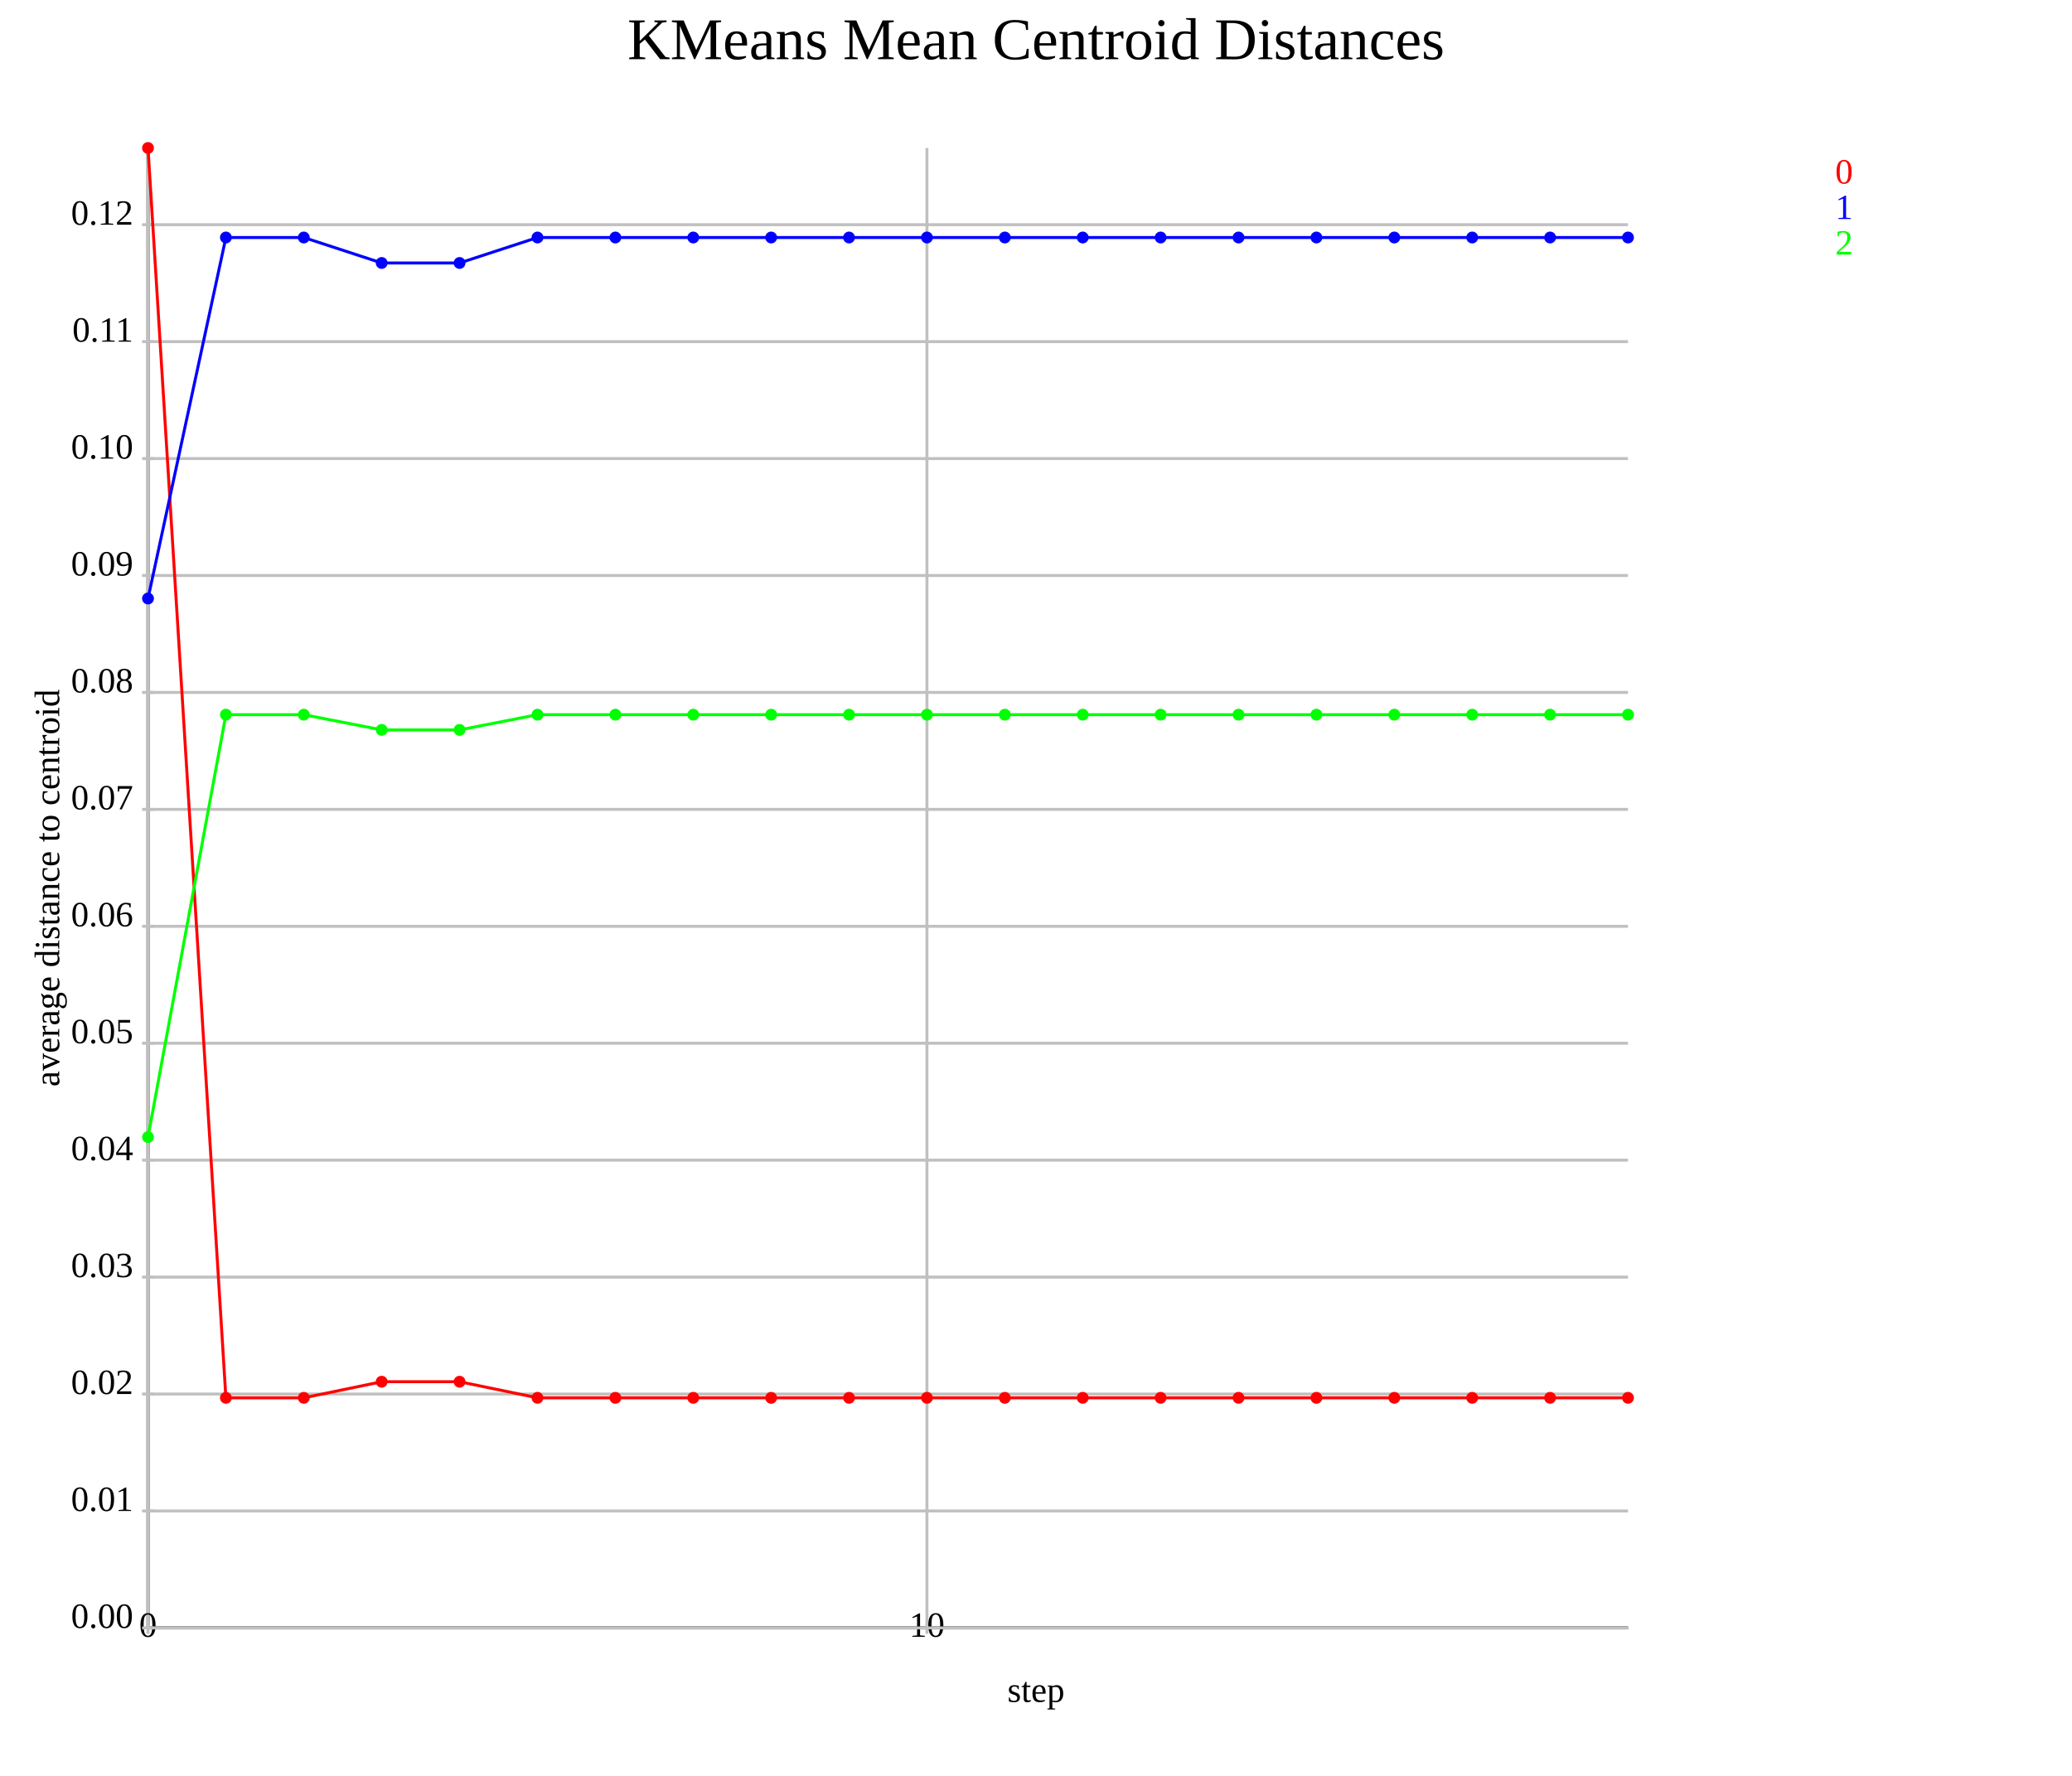
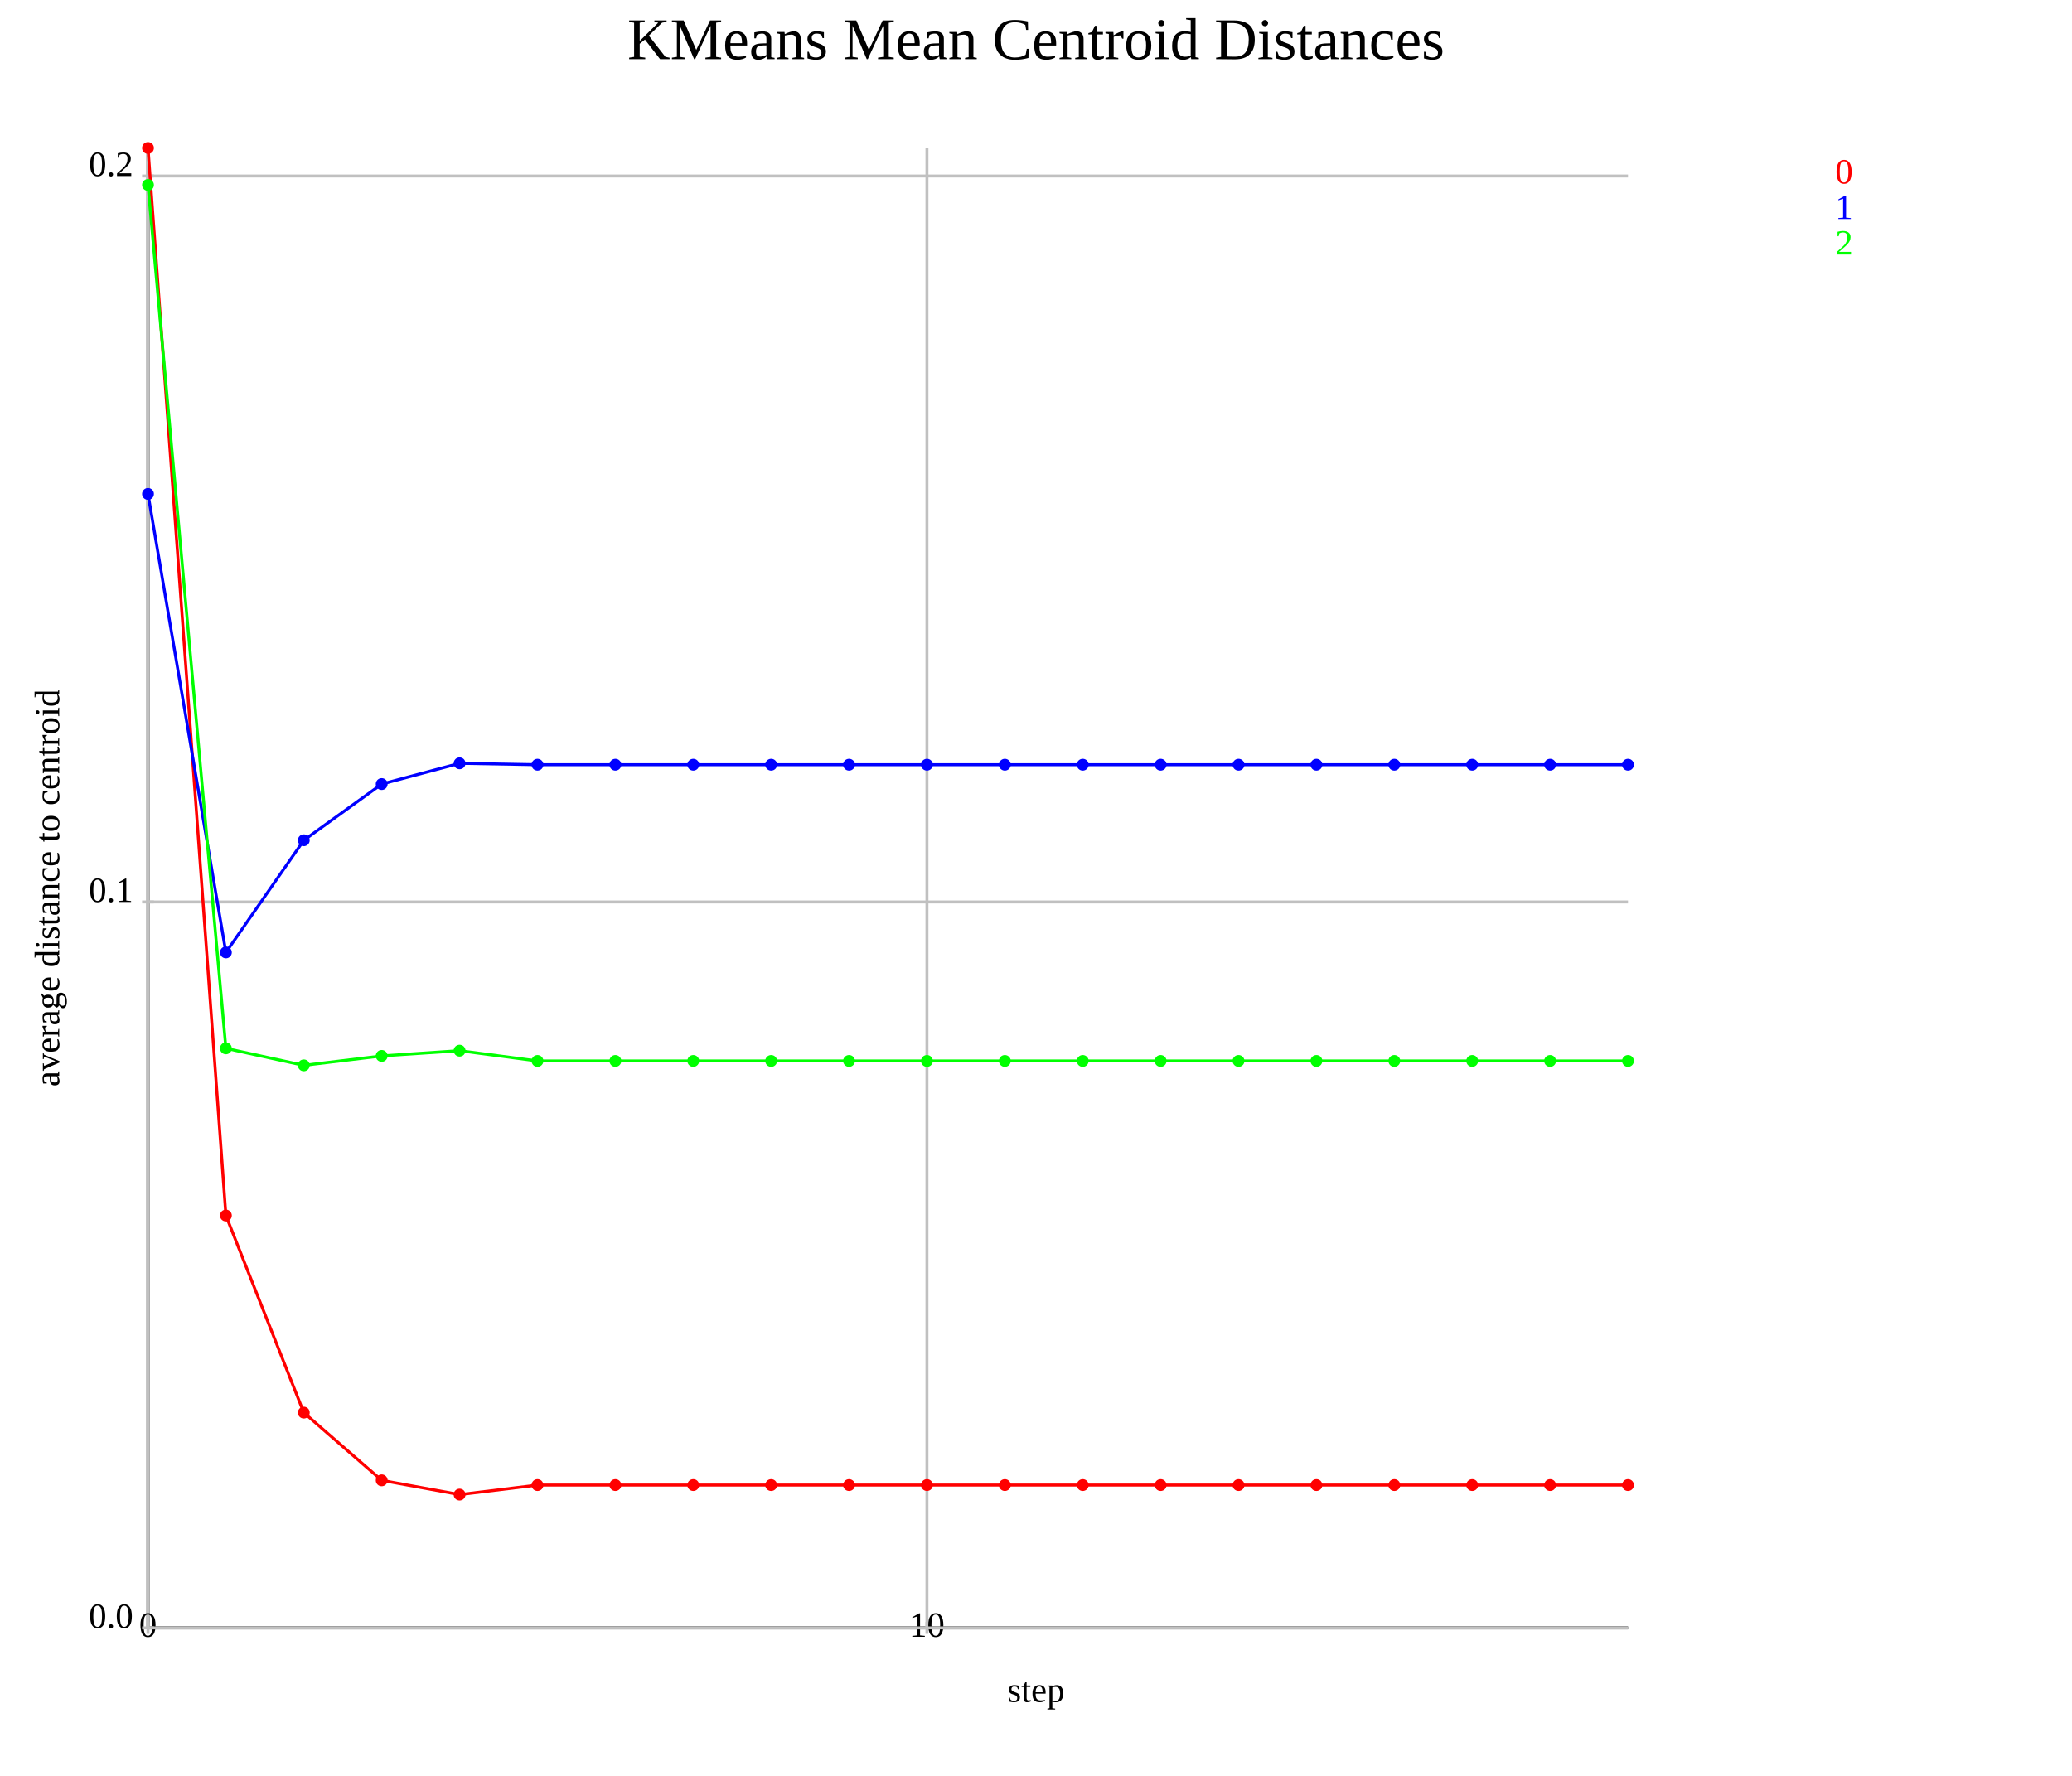
<svg xmlns="http://www.w3.org/2000/svg" version="1.1" width="700.0" height="600.0">
  <style>.caption {
  font-size: 14px;
  font-family: Georgia, serif;
}
</style>
  <line x1="50.0" y1="550.0" x2="550.0" y2="550.0" stroke="rgb(0,0,0)" stroke-width="1" />
  <line x1="50.0" y1="550.0" x2="50.0" y2="50.0" stroke="rgb(0,0,0)" stroke-width="1" />
  <line x1="50.0" y1="550.0" x2="50.0" y2="50.0" stroke="rgb(192,192,192)" stroke-width="1" />
  <line x1="50.0" y1="548.0" x2="50.0" y2="552.0" stroke="rgb(192,192,192)" stroke-width="1" />
  <text text-anchor="middle" alignment-baseline="hanging" x="50.0" y="553.0" font-size="12.0">0</text>
  <line x1="313.158" y1="550.0" x2="313.158" y2="50.0" stroke="rgb(192,192,192)" stroke-width="1" />
  <line x1="313.158" y1="548.0" x2="313.158" y2="552.0" stroke="rgb(192,192,192)" stroke-width="1" />
  <text text-anchor="middle" alignment-baseline="hanging" x="313.158" y="553.0" font-size="12.0">10</text>
  <line x1="50.0" y1="550.0" x2="550.0" y2="550.0" stroke="rgb(192,192,192)" stroke-width="1" />
-   <text text-anchor="end" alignment-baseline="middle" x="45.0" y="550.0" font-size="12.0">0.00</text>
+   <text text-anchor="end" alignment-baseline="middle" x="45.0" y="550.0" font-size="12.0">0.0</text>
  <line x1="48.0" y1="550.0" x2="52.0" y2="550.0" stroke="rgb(192,192,192)" stroke-width="1" />
-   <line x1="50.0" y1="510.493" x2="550.0" y2="510.493" stroke="rgb(192,192,192)" stroke-width="1" />
-   <text text-anchor="end" alignment-baseline="middle" x="45.0" y="510.493" font-size="12.0">0.01</text>
-   <line x1="48.0" y1="510.493" x2="52.0" y2="510.493" stroke="rgb(192,192,192)" stroke-width="1" />
-   <line x1="50.0" y1="470.987" x2="550.0" y2="470.987" stroke="rgb(192,192,192)" stroke-width="1" />
-   <text text-anchor="end" alignment-baseline="middle" x="45.0" y="470.987" font-size="12.0">0.02</text>
-   <line x1="48.0" y1="470.987" x2="52.0" y2="470.987" stroke="rgb(192,192,192)" stroke-width="1" />
-   <line x1="50.0" y1="431.48" x2="550.0" y2="431.48" stroke="rgb(192,192,192)" stroke-width="1" />
-   <text text-anchor="end" alignment-baseline="middle" x="45.0" y="431.48" font-size="12.0">0.03</text>
-   <line x1="48.0" y1="431.48" x2="52.0" y2="431.48" stroke="rgb(192,192,192)" stroke-width="1" />
-   <line x1="50.0" y1="391.973" x2="550.0" y2="391.973" stroke="rgb(192,192,192)" stroke-width="1" />
-   <text text-anchor="end" alignment-baseline="middle" x="45.0" y="391.973" font-size="12.0">0.04</text>
-   <line x1="48.0" y1="391.973" x2="52.0" y2="391.973" stroke="rgb(192,192,192)" stroke-width="1" />
-   <line x1="50.0" y1="352.467" x2="550.0" y2="352.467" stroke="rgb(192,192,192)" stroke-width="1" />
-   <text text-anchor="end" alignment-baseline="middle" x="45.0" y="352.467" font-size="12.0">0.05</text>
-   <line x1="48.0" y1="352.467" x2="52.0" y2="352.467" stroke="rgb(192,192,192)" stroke-width="1" />
-   <line x1="50.0" y1="312.96" x2="550.0" y2="312.96" stroke="rgb(192,192,192)" stroke-width="1" />
-   <text text-anchor="end" alignment-baseline="middle" x="45.0" y="312.96" font-size="12.0">0.06</text>
-   <line x1="48.0" y1="312.96" x2="52.0" y2="312.96" stroke="rgb(192,192,192)" stroke-width="1" />
-   <line x1="50.0" y1="273.454" x2="550.0" y2="273.454" stroke="rgb(192,192,192)" stroke-width="1" />
-   <text text-anchor="end" alignment-baseline="middle" x="45.0" y="273.454" font-size="12.0">0.07</text>
-   <line x1="48.0" y1="273.454" x2="52.0" y2="273.454" stroke="rgb(192,192,192)" stroke-width="1" />
-   <line x1="50.0" y1="233.947" x2="550.0" y2="233.947" stroke="rgb(192,192,192)" stroke-width="1" />
-   <text text-anchor="end" alignment-baseline="middle" x="45.0" y="233.947" font-size="12.0">0.08</text>
-   <line x1="48.0" y1="233.947" x2="52.0" y2="233.947" stroke="rgb(192,192,192)" stroke-width="1" />
-   <line x1="50.0" y1="194.44" x2="550.0" y2="194.44" stroke="rgb(192,192,192)" stroke-width="1" />
-   <text text-anchor="end" alignment-baseline="middle" x="45.0" y="194.44" font-size="12.0">0.09</text>
-   <line x1="48.0" y1="194.44" x2="52.0" y2="194.44" stroke="rgb(192,192,192)" stroke-width="1" />
-   <line x1="50.0" y1="154.934" x2="550.0" y2="154.934" stroke="rgb(192,192,192)" stroke-width="1" />
-   <text text-anchor="end" alignment-baseline="middle" x="45.0" y="154.934" font-size="12.0">0.10</text>
-   <line x1="48.0" y1="154.934" x2="52.0" y2="154.934" stroke="rgb(192,192,192)" stroke-width="1" />
-   <line x1="50.0" y1="115.427" x2="550.0" y2="115.427" stroke="rgb(192,192,192)" stroke-width="1" />
-   <text text-anchor="end" alignment-baseline="middle" x="45.0" y="115.427" font-size="12.0">0.11</text>
-   <line x1="48.0" y1="115.427" x2="52.0" y2="115.427" stroke="rgb(192,192,192)" stroke-width="1" />
-   <line x1="50.0" y1="75.92" x2="550.0" y2="75.92" stroke="rgb(192,192,192)" stroke-width="1" />
-   <text text-anchor="end" alignment-baseline="middle" x="45.0" y="75.92" font-size="12.0">0.12</text>
-   <line x1="48.0" y1="75.92" x2="52.0" y2="75.92" stroke="rgb(192,192,192)" stroke-width="1" />
-   <polyline points="50.0,50.0 76.316,472.268 102.632,472.268 128.947,466.829 155.263,466.829 181.579,472.268 207.895,472.268 234.211,472.268 260.526,472.268 286.842,472.268 313.158,472.268 339.474,472.268 365.789,472.268 392.105,472.268 418.421,472.268 444.737,472.268 471.053,472.268 497.368,472.268 523.684,472.268 550.0,472.268" fill="none" stroke="rgb(255,0,0)" stroke-width="1" />
+   <line x1="50.0" y1="304.734" x2="550.0" y2="304.734" stroke="rgb(192,192,192)" stroke-width="1" />
+   <text text-anchor="end" alignment-baseline="middle" x="45.0" y="304.734" font-size="12.0">0.1</text>
+   <line x1="48.0" y1="304.734" x2="52.0" y2="304.734" stroke="rgb(192,192,192)" stroke-width="1" />
+   <line x1="50.0" y1="59.467" x2="550.0" y2="59.467" stroke="rgb(192,192,192)" stroke-width="1" />
+   <text text-anchor="end" alignment-baseline="middle" x="45.0" y="59.467" font-size="12.0">0.2</text>
+   <line x1="48.0" y1="59.467" x2="52.0" y2="59.467" stroke="rgb(192,192,192)" stroke-width="1" />
+   <polyline points="50.0,50.0 76.316,410.674 102.632,477.264 128.947,500.144 155.263,504.961 181.579,501.742 207.895,501.742 234.211,501.742 260.526,501.742 286.842,501.742 313.158,501.742 339.474,501.742 365.789,501.742 392.105,501.742 418.421,501.742 444.737,501.742 471.053,501.742 497.368,501.742 523.684,501.742 550.0,501.742" fill="none" stroke="rgb(255,0,0)" stroke-width="1" />
  <circle cx="50.0" cy="50.0" r="2" fill="rgb(255,0,0)" />
-   <circle cx="76.316" cy="472.268" r="2" fill="rgb(255,0,0)" />
-   <circle cx="102.632" cy="472.268" r="2" fill="rgb(255,0,0)" />
-   <circle cx="128.947" cy="466.829" r="2" fill="rgb(255,0,0)" />
-   <circle cx="155.263" cy="466.829" r="2" fill="rgb(255,0,0)" />
-   <circle cx="181.579" cy="472.268" r="2" fill="rgb(255,0,0)" />
-   <circle cx="207.895" cy="472.268" r="2" fill="rgb(255,0,0)" />
-   <circle cx="234.211" cy="472.268" r="2" fill="rgb(255,0,0)" />
-   <circle cx="260.526" cy="472.268" r="2" fill="rgb(255,0,0)" />
-   <circle cx="286.842" cy="472.268" r="2" fill="rgb(255,0,0)" />
-   <circle cx="313.158" cy="472.268" r="2" fill="rgb(255,0,0)" />
-   <circle cx="339.474" cy="472.268" r="2" fill="rgb(255,0,0)" />
-   <circle cx="365.789" cy="472.268" r="2" fill="rgb(255,0,0)" />
-   <circle cx="392.105" cy="472.268" r="2" fill="rgb(255,0,0)" />
-   <circle cx="418.421" cy="472.268" r="2" fill="rgb(255,0,0)" />
-   <circle cx="444.737" cy="472.268" r="2" fill="rgb(255,0,0)" />
-   <circle cx="471.053" cy="472.268" r="2" fill="rgb(255,0,0)" />
-   <circle cx="497.368" cy="472.268" r="2" fill="rgb(255,0,0)" />
-   <circle cx="523.684" cy="472.268" r="2" fill="rgb(255,0,0)" />
-   <circle cx="550.0" cy="472.268" r="2" fill="rgb(255,0,0)" />
-   <polyline points="50.0,202.213 76.316,80.243 102.632,80.243 128.947,88.849 155.263,88.849 181.579,80.243 207.895,80.243 234.211,80.243 260.526,80.243 286.842,80.243 313.158,80.243 339.474,80.243 365.789,80.243 392.105,80.243 418.421,80.243 444.737,80.243 471.053,80.243 497.368,80.243 523.684,80.243 550.0,80.243" fill="none" stroke="rgb(0,0,255)" stroke-width="1" />
-   <circle cx="50.0" cy="202.213" r="2" fill="rgb(0,0,255)" />
-   <circle cx="76.316" cy="80.243" r="2" fill="rgb(0,0,255)" />
-   <circle cx="102.632" cy="80.243" r="2" fill="rgb(0,0,255)" />
-   <circle cx="128.947" cy="88.849" r="2" fill="rgb(0,0,255)" />
-   <circle cx="155.263" cy="88.849" r="2" fill="rgb(0,0,255)" />
-   <circle cx="181.579" cy="80.243" r="2" fill="rgb(0,0,255)" />
-   <circle cx="207.895" cy="80.243" r="2" fill="rgb(0,0,255)" />
-   <circle cx="234.211" cy="80.243" r="2" fill="rgb(0,0,255)" />
-   <circle cx="260.526" cy="80.243" r="2" fill="rgb(0,0,255)" />
-   <circle cx="286.842" cy="80.243" r="2" fill="rgb(0,0,255)" />
-   <circle cx="313.158" cy="80.243" r="2" fill="rgb(0,0,255)" />
-   <circle cx="339.474" cy="80.243" r="2" fill="rgb(0,0,255)" />
-   <circle cx="365.789" cy="80.243" r="2" fill="rgb(0,0,255)" />
-   <circle cx="392.105" cy="80.243" r="2" fill="rgb(0,0,255)" />
-   <circle cx="418.421" cy="80.243" r="2" fill="rgb(0,0,255)" />
-   <circle cx="444.737" cy="80.243" r="2" fill="rgb(0,0,255)" />
-   <circle cx="471.053" cy="80.243" r="2" fill="rgb(0,0,255)" />
-   <circle cx="497.368" cy="80.243" r="2" fill="rgb(0,0,255)" />
-   <circle cx="523.684" cy="80.243" r="2" fill="rgb(0,0,255)" />
-   <circle cx="550.0" cy="80.243" r="2" fill="rgb(0,0,255)" />
-   <polyline points="50.0,384.176 76.316,241.463 102.632,241.463 128.947,246.6 155.263,246.6 181.579,241.463 207.895,241.463 234.211,241.463 260.526,241.463 286.842,241.463 313.158,241.463 339.474,241.463 365.789,241.463 392.105,241.463 418.421,241.463 444.737,241.463 471.053,241.463 497.368,241.463 523.684,241.463 550.0,241.463" fill="none" stroke="rgb(0,255,0)" stroke-width="1" />
-   <circle cx="50.0" cy="384.176" r="2" fill="rgb(0,255,0)" />
-   <circle cx="76.316" cy="241.463" r="2" fill="rgb(0,255,0)" />
-   <circle cx="102.632" cy="241.463" r="2" fill="rgb(0,255,0)" />
-   <circle cx="128.947" cy="246.6" r="2" fill="rgb(0,255,0)" />
-   <circle cx="155.263" cy="246.6" r="2" fill="rgb(0,255,0)" />
-   <circle cx="181.579" cy="241.463" r="2" fill="rgb(0,255,0)" />
-   <circle cx="207.895" cy="241.463" r="2" fill="rgb(0,255,0)" />
-   <circle cx="234.211" cy="241.463" r="2" fill="rgb(0,255,0)" />
-   <circle cx="260.526" cy="241.463" r="2" fill="rgb(0,255,0)" />
-   <circle cx="286.842" cy="241.463" r="2" fill="rgb(0,255,0)" />
-   <circle cx="313.158" cy="241.463" r="2" fill="rgb(0,255,0)" />
-   <circle cx="339.474" cy="241.463" r="2" fill="rgb(0,255,0)" />
-   <circle cx="365.789" cy="241.463" r="2" fill="rgb(0,255,0)" />
-   <circle cx="392.105" cy="241.463" r="2" fill="rgb(0,255,0)" />
-   <circle cx="418.421" cy="241.463" r="2" fill="rgb(0,255,0)" />
-   <circle cx="444.737" cy="241.463" r="2" fill="rgb(0,255,0)" />
-   <circle cx="471.053" cy="241.463" r="2" fill="rgb(0,255,0)" />
-   <circle cx="497.368" cy="241.463" r="2" fill="rgb(0,255,0)" />
-   <circle cx="523.684" cy="241.463" r="2" fill="rgb(0,255,0)" />
-   <circle cx="550.0" cy="241.463" r="2" fill="rgb(0,255,0)" />
+   <circle cx="76.316" cy="410.674" r="2" fill="rgb(255,0,0)" />
+   <circle cx="102.632" cy="477.264" r="2" fill="rgb(255,0,0)" />
+   <circle cx="128.947" cy="500.144" r="2" fill="rgb(255,0,0)" />
+   <circle cx="155.263" cy="504.961" r="2" fill="rgb(255,0,0)" />
+   <circle cx="181.579" cy="501.742" r="2" fill="rgb(255,0,0)" />
+   <circle cx="207.895" cy="501.742" r="2" fill="rgb(255,0,0)" />
+   <circle cx="234.211" cy="501.742" r="2" fill="rgb(255,0,0)" />
+   <circle cx="260.526" cy="501.742" r="2" fill="rgb(255,0,0)" />
+   <circle cx="286.842" cy="501.742" r="2" fill="rgb(255,0,0)" />
+   <circle cx="313.158" cy="501.742" r="2" fill="rgb(255,0,0)" />
+   <circle cx="339.474" cy="501.742" r="2" fill="rgb(255,0,0)" />
+   <circle cx="365.789" cy="501.742" r="2" fill="rgb(255,0,0)" />
+   <circle cx="392.105" cy="501.742" r="2" fill="rgb(255,0,0)" />
+   <circle cx="418.421" cy="501.742" r="2" fill="rgb(255,0,0)" />
+   <circle cx="444.737" cy="501.742" r="2" fill="rgb(255,0,0)" />
+   <circle cx="471.053" cy="501.742" r="2" fill="rgb(255,0,0)" />
+   <circle cx="497.368" cy="501.742" r="2" fill="rgb(255,0,0)" />
+   <circle cx="523.684" cy="501.742" r="2" fill="rgb(255,0,0)" />
+   <circle cx="550.0" cy="501.742" r="2" fill="rgb(255,0,0)" />
+   <polyline points="50.0,166.879 76.316,321.786 102.632,283.894 128.947,264.903 155.263,257.892 181.579,258.364 207.895,258.364 234.211,258.364 260.526,258.364 286.842,258.364 313.158,258.364 339.474,258.364 365.789,258.364 392.105,258.364 418.421,258.364 444.737,258.364 471.053,258.364 497.368,258.364 523.684,258.364 550.0,258.364" fill="none" stroke="rgb(0,0,255)" stroke-width="1" />
+   <circle cx="50.0" cy="166.879" r="2" fill="rgb(0,0,255)" />
+   <circle cx="76.316" cy="321.786" r="2" fill="rgb(0,0,255)" />
+   <circle cx="102.632" cy="283.894" r="2" fill="rgb(0,0,255)" />
+   <circle cx="128.947" cy="264.903" r="2" fill="rgb(0,0,255)" />
+   <circle cx="155.263" cy="257.892" r="2" fill="rgb(0,0,255)" />
+   <circle cx="181.579" cy="258.364" r="2" fill="rgb(0,0,255)" />
+   <circle cx="207.895" cy="258.364" r="2" fill="rgb(0,0,255)" />
+   <circle cx="234.211" cy="258.364" r="2" fill="rgb(0,0,255)" />
+   <circle cx="260.526" cy="258.364" r="2" fill="rgb(0,0,255)" />
+   <circle cx="286.842" cy="258.364" r="2" fill="rgb(0,0,255)" />
+   <circle cx="313.158" cy="258.364" r="2" fill="rgb(0,0,255)" />
+   <circle cx="339.474" cy="258.364" r="2" fill="rgb(0,0,255)" />
+   <circle cx="365.789" cy="258.364" r="2" fill="rgb(0,0,255)" />
+   <circle cx="392.105" cy="258.364" r="2" fill="rgb(0,0,255)" />
+   <circle cx="418.421" cy="258.364" r="2" fill="rgb(0,0,255)" />
+   <circle cx="444.737" cy="258.364" r="2" fill="rgb(0,0,255)" />
+   <circle cx="471.053" cy="258.364" r="2" fill="rgb(0,0,255)" />
+   <circle cx="497.368" cy="258.364" r="2" fill="rgb(0,0,255)" />
+   <circle cx="523.684" cy="258.364" r="2" fill="rgb(0,0,255)" />
+   <circle cx="550.0" cy="258.364" r="2" fill="rgb(0,0,255)" />
+   <polyline points="50.0,62.491 76.316,354.197 102.632,359.942 128.947,356.752 155.263,354.98 181.579,358.453 207.895,358.453 234.211,358.453 260.526,358.453 286.842,358.453 313.158,358.453 339.474,358.453 365.789,358.453 392.105,358.453 418.421,358.453 444.737,358.453 471.053,358.453 497.368,358.453 523.684,358.453 550.0,358.453" fill="none" stroke="rgb(0,255,0)" stroke-width="1" />
+   <circle cx="50.0" cy="62.491" r="2" fill="rgb(0,255,0)" />
+   <circle cx="76.316" cy="354.197" r="2" fill="rgb(0,255,0)" />
+   <circle cx="102.632" cy="359.942" r="2" fill="rgb(0,255,0)" />
+   <circle cx="128.947" cy="356.752" r="2" fill="rgb(0,255,0)" />
+   <circle cx="155.263" cy="354.98" r="2" fill="rgb(0,255,0)" />
+   <circle cx="181.579" cy="358.453" r="2" fill="rgb(0,255,0)" />
+   <circle cx="207.895" cy="358.453" r="2" fill="rgb(0,255,0)" />
+   <circle cx="234.211" cy="358.453" r="2" fill="rgb(0,255,0)" />
+   <circle cx="260.526" cy="358.453" r="2" fill="rgb(0,255,0)" />
+   <circle cx="286.842" cy="358.453" r="2" fill="rgb(0,255,0)" />
+   <circle cx="313.158" cy="358.453" r="2" fill="rgb(0,255,0)" />
+   <circle cx="339.474" cy="358.453" r="2" fill="rgb(0,255,0)" />
+   <circle cx="365.789" cy="358.453" r="2" fill="rgb(0,255,0)" />
+   <circle cx="392.105" cy="358.453" r="2" fill="rgb(0,255,0)" />
+   <circle cx="418.421" cy="358.453" r="2" fill="rgb(0,255,0)" />
+   <circle cx="444.737" cy="358.453" r="2" fill="rgb(0,255,0)" />
+   <circle cx="471.053" cy="358.453" r="2" fill="rgb(0,255,0)" />
+   <circle cx="497.368" cy="358.453" r="2" fill="rgb(0,255,0)" />
+   <circle cx="523.684" cy="358.453" r="2" fill="rgb(0,255,0)" />
+   <circle cx="550.0" cy="358.453" r="2" fill="rgb(0,255,0)" />
  <text x="350.0" y="20.0" text-anchor="middle" fill="rgb(0,0,0)" font-size="20.0">KMeans Mean Centroid Distances</text>
  <text x="350.0" y="575.0" text-anchor="middle" fill="rgb(0,0,0)" font-size="12.0">step</text>
  <text transform="rotate(-90.0 20.0 300.0)" x="20.0" y="300.0" text-anchor="middle" fill="rgb(0,0,0)" font-size="12.0">average distance to centroid</text>
  <text x="620" y="62" fill="rgb(255,0,0)" font-size="12">0</text>
  <text x="620" y="74" fill="rgb(0,0,255)" font-size="12">1</text>
  <text x="620" y="86" fill="rgb(0,255,0)" font-size="12">2</text>
      Sorry, your browser does not support inline SVG.
    </svg>
